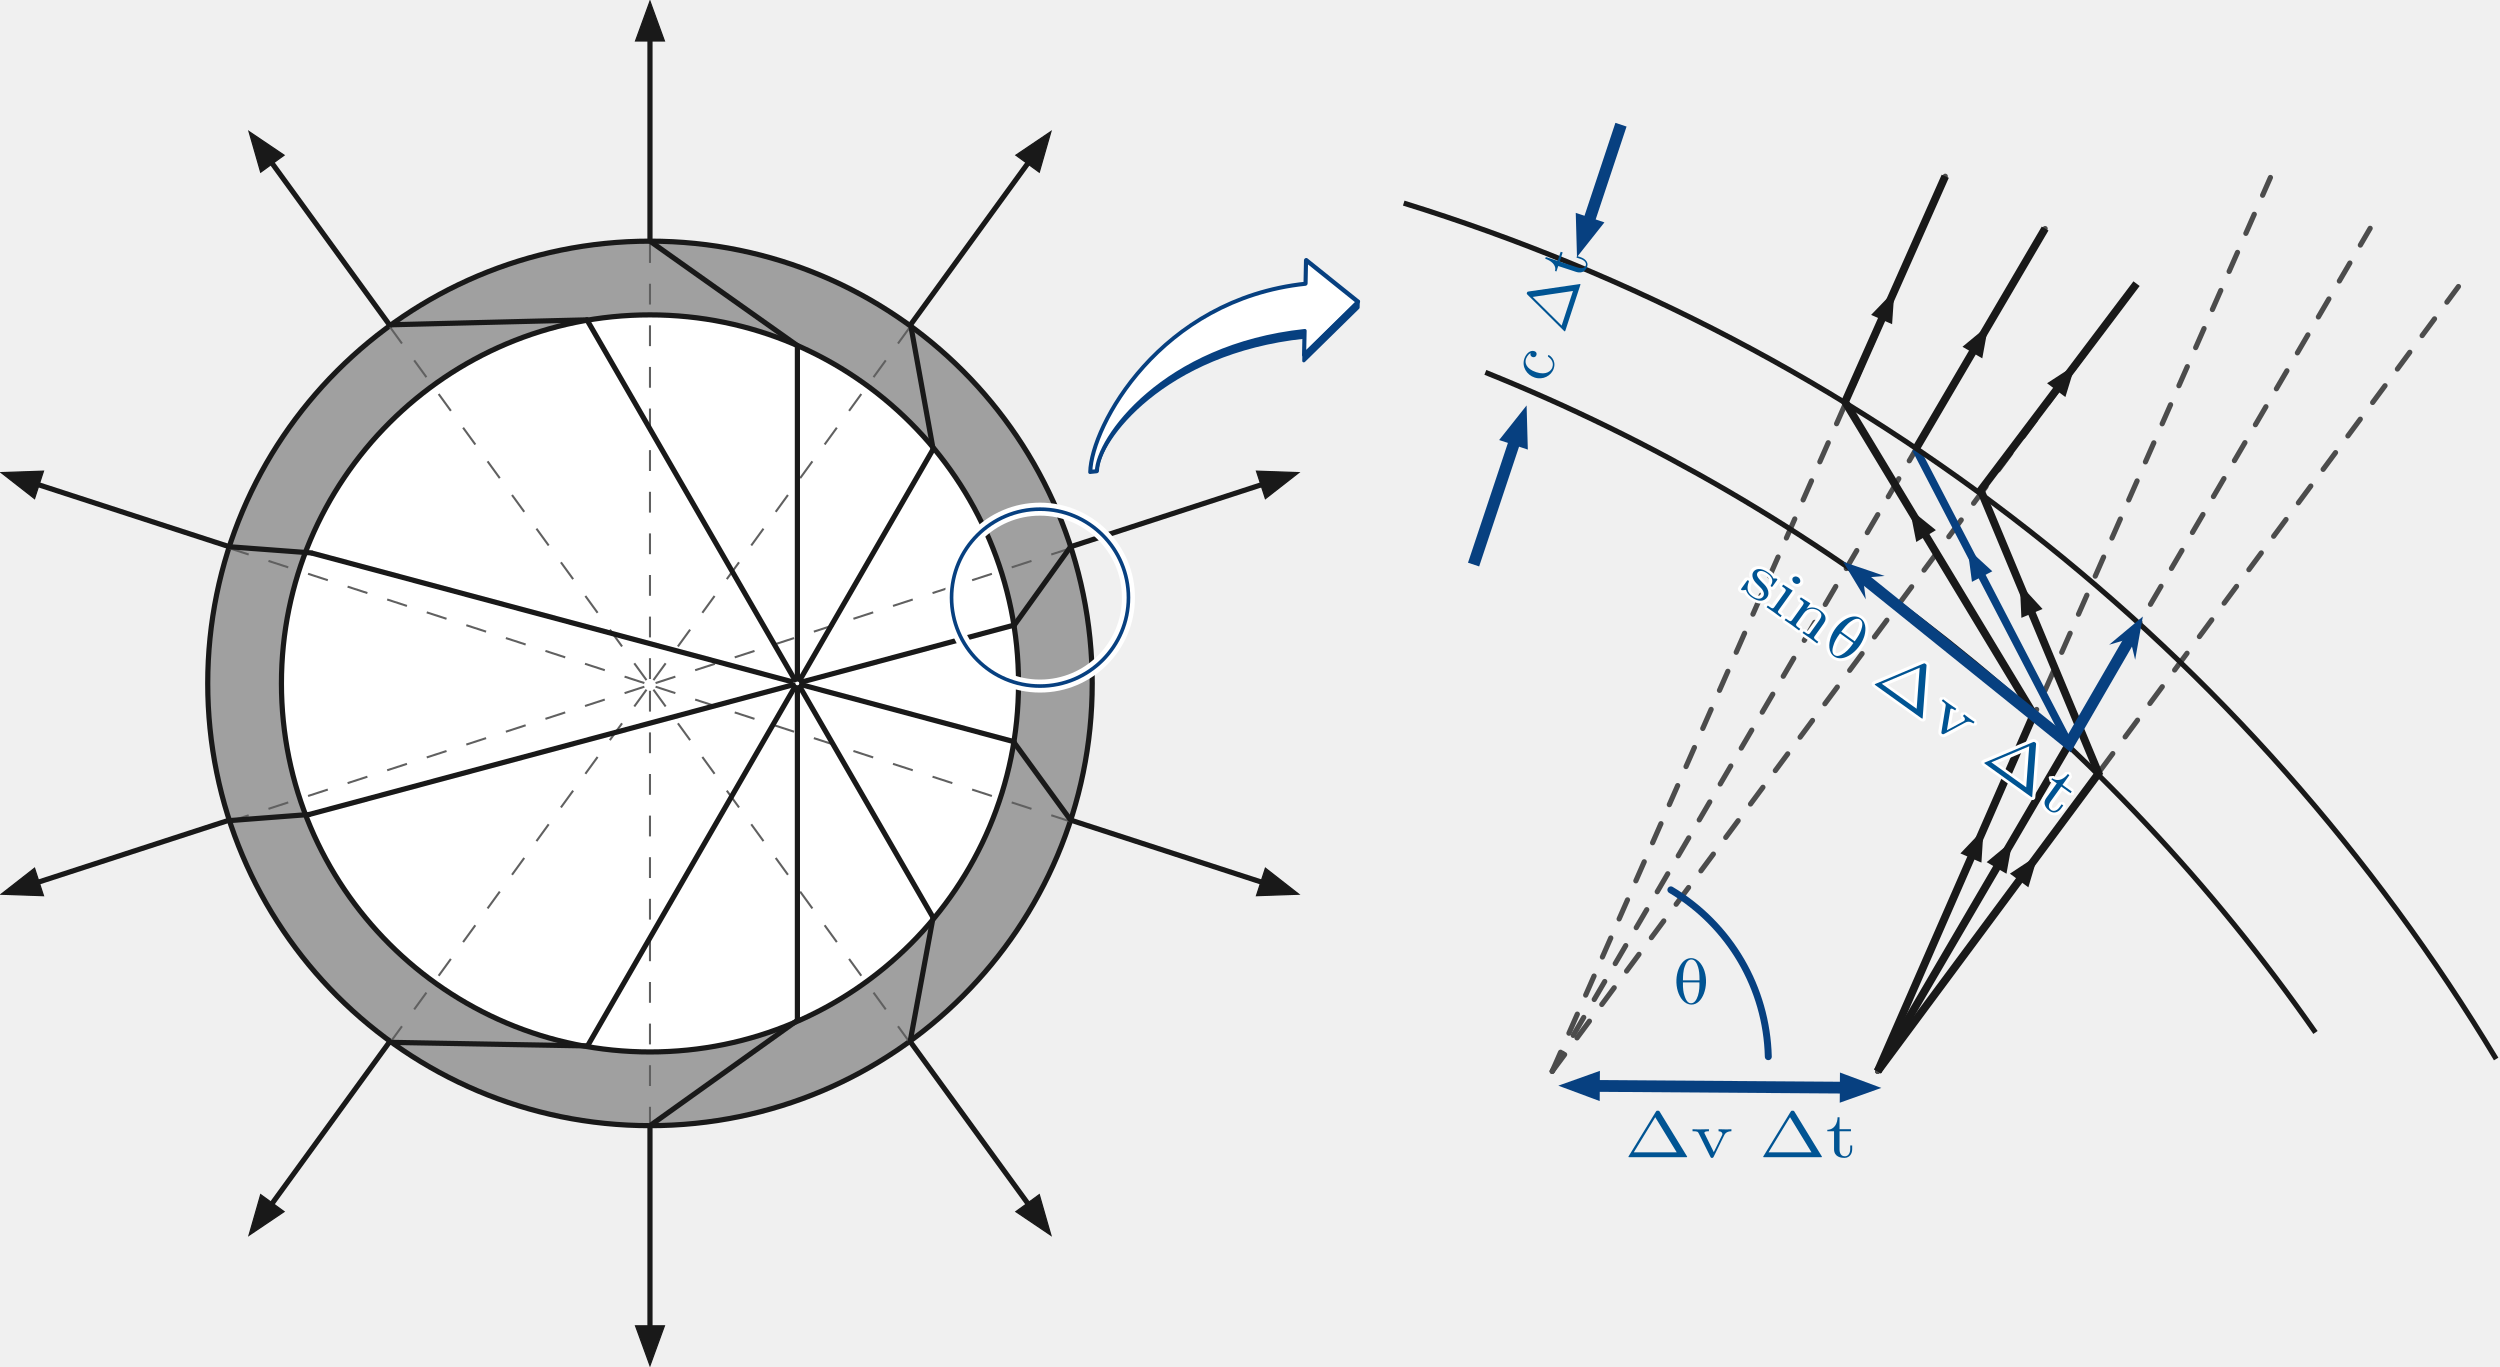
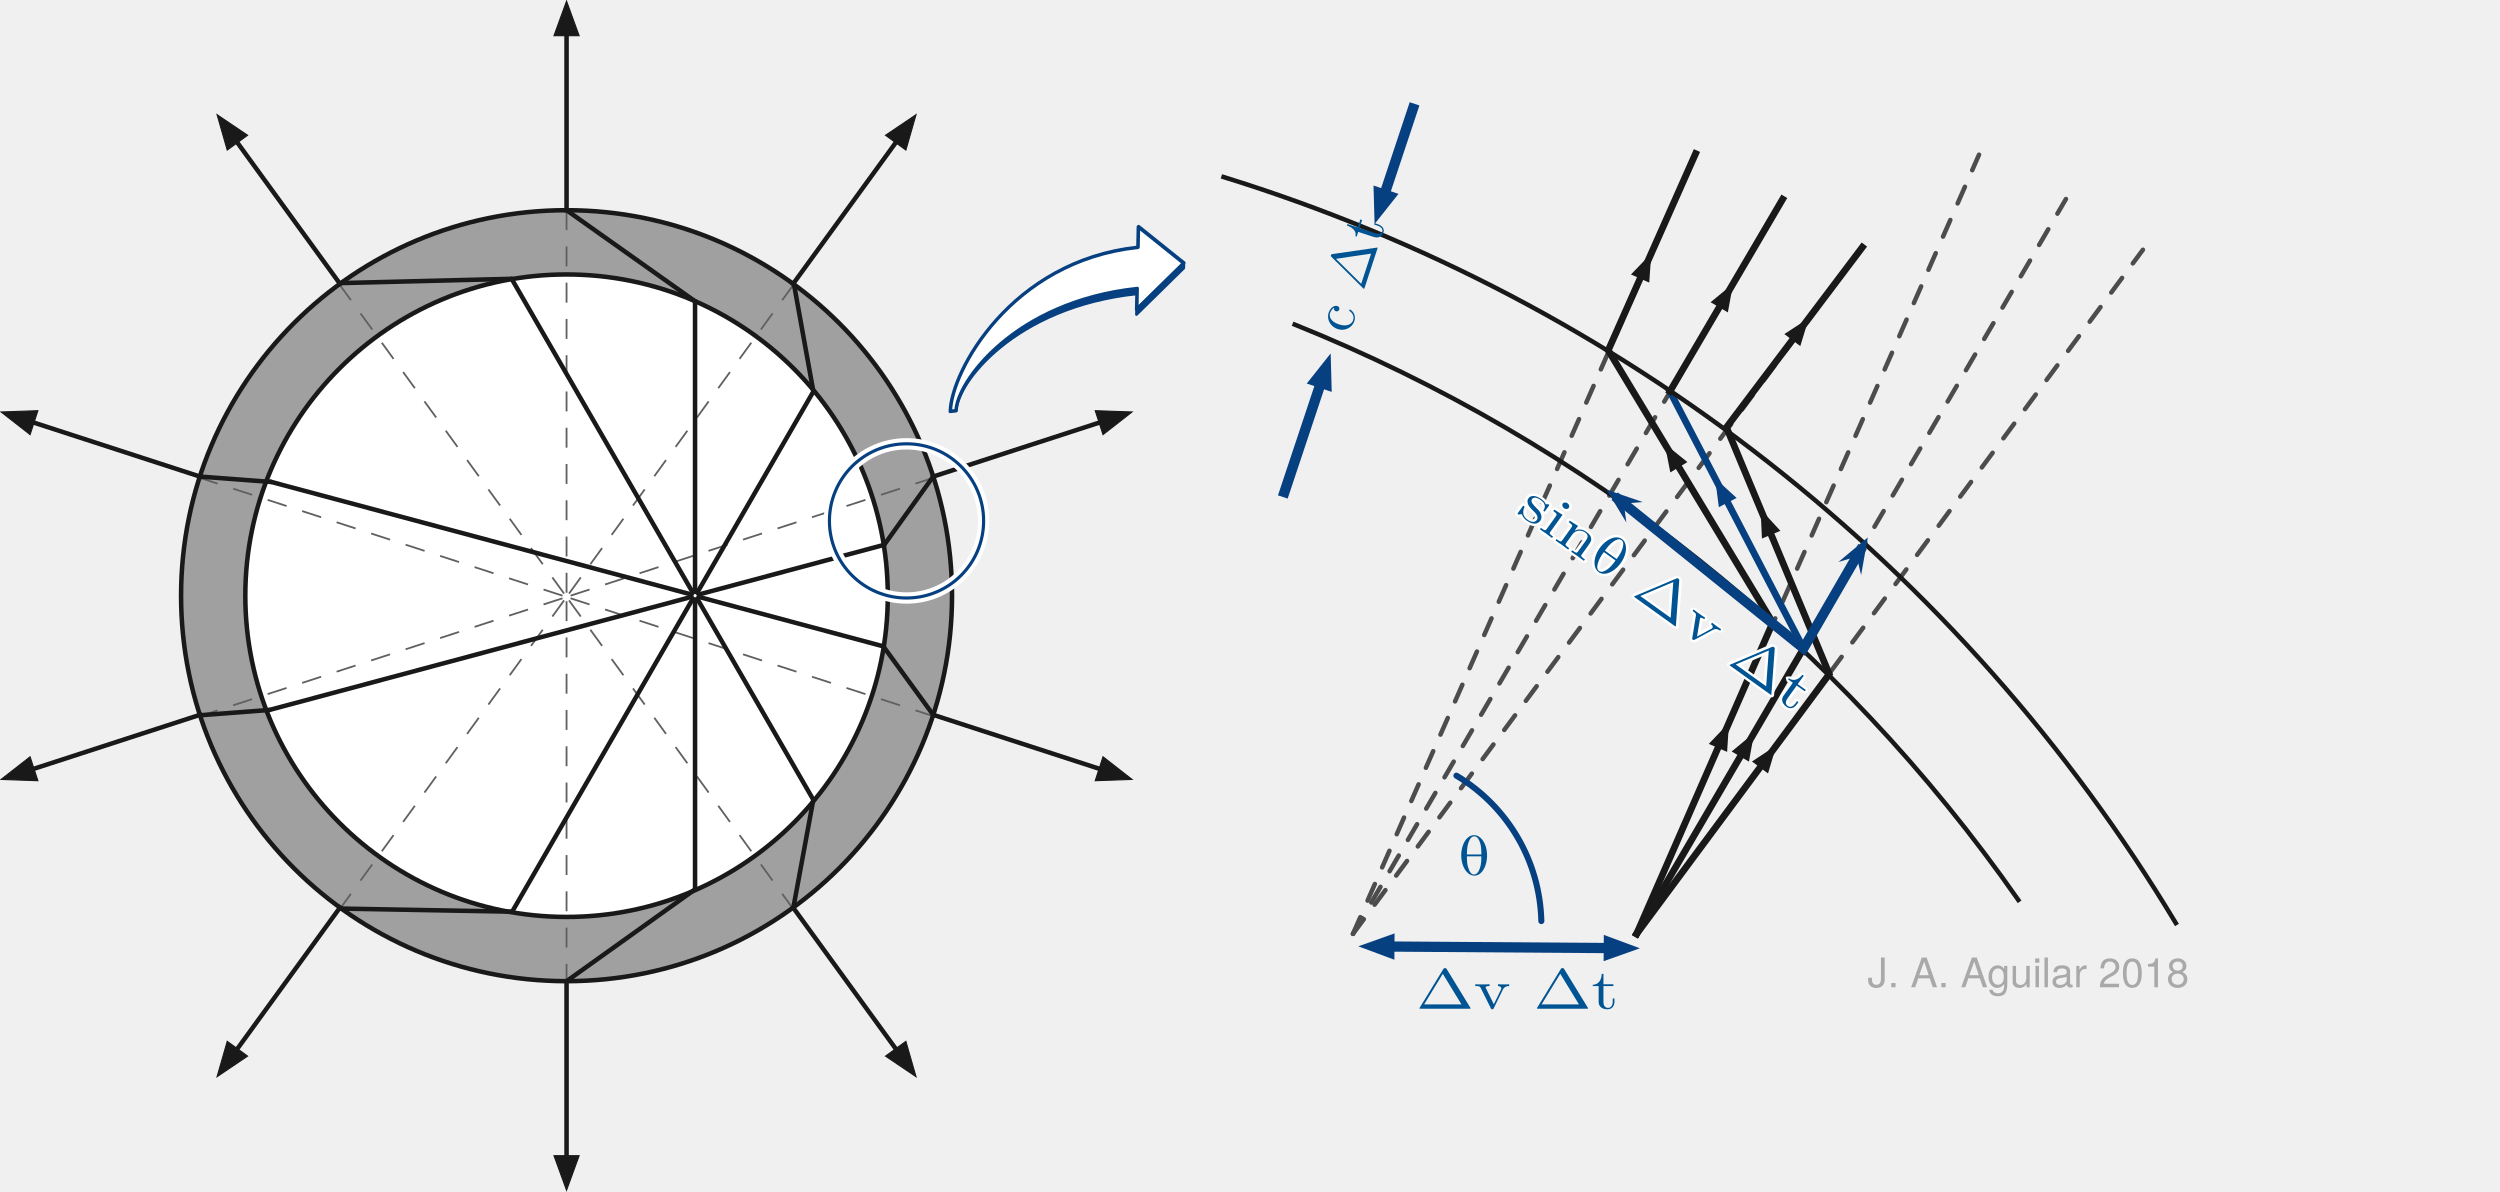
- <svg xmlns="http://www.w3.org/2000/svg" version="1.1" width="480.722" height="262.825" viewBox="0, 0, 480.722, 262.825" preserveAspectRatio="none" id="svg2">
-   <defs id="defs_AF52346C">
+ <svg xmlns="http://www.w3.org/2000/svg" version="1.1" width="551.507" height="262.825" viewBox="0, 0, 551.507, 262.825" preserveAspectRatio="none" id="svg2">
+   <defs id="defs_F7A4448A">
    <marker orient="auto" refX="0.0" refY="0.0" id="9390180B_end_arrow" style="overflow:visible" markerUnits="userSpaceOnUse">
      <path id="9390180B_end_arrow_path" style="fill:#191919;fill-opacity:1;stroke:#191919;stroke-opacity:1;fill-rule:nonzero;stroke-linecap:square;stroke-linejoin:miter;stroke-width:0.25;stroke-miterlimit:10" d="M5.58,0 L-2.042,2.774 L-2.042,-2.774 z" />
    </marker>
    <marker orient="auto" refX="0.0" refY="0.0" id="B2320A0B_end_arrow" style="overflow:visible" markerUnits="userSpaceOnUse">
      <path id="B2320A0B_end_arrow_path" style="fill:#191919;fill-opacity:1;stroke:#191919;stroke-opacity:1;fill-rule:nonzero;stroke-linecap:square;stroke-linejoin:miter;stroke-width:0.375;stroke-miterlimit:10" d="M-24.632,0 L-29.959,1.939 L-29.959,-1.939 z" />
    </marker>
    <marker orient="auto" refX="0.0" refY="0.0" id="031DD16C_end_arrow" style="overflow:visible" markerUnits="userSpaceOnUse">
      <path id="031DD16C_end_arrow_path" style="fill:#191919;fill-opacity:1;stroke:#191919;stroke-opacity:1;fill-rule:nonzero;stroke-linecap:square;stroke-linejoin:miter;stroke-width:0.375;stroke-miterlimit:10" d="M-22.128,0 L-27.455,1.939 L-27.455,-1.939 z" />
    </marker>
    <marker orient="auto" refX="0.0" refY="0.0" id="A21DD16C_end_arrow" style="overflow:visible" markerUnits="userSpaceOnUse">
      <path id="A21DD16C_end_arrow_path" style="fill:#074080;fill-opacity:1;stroke:#074080;stroke-opacity:1;fill-rule:nonzero;stroke-linecap:square;stroke-linejoin:miter;stroke-width:0.375;stroke-miterlimit:10" d="M-22.128,0 L-27.455,1.939 L-27.455,-1.939 z" />
    </marker>
    <marker orient="auto" refX="0.0" refY="0.0" id="F2320A0B_end_arrow" style="overflow:visible" markerUnits="userSpaceOnUse">
      <path id="F2320A0B_end_arrow_path" style="fill:#191919;fill-opacity:1;stroke:#191919;stroke-opacity:1;fill-rule:nonzero;stroke-linecap:square;stroke-linejoin:miter;stroke-width:0.375;stroke-miterlimit:10" d="M-20.135,0 L-25.462,1.939 L-25.462,-1.939 z" />
    </marker>
    <marker orient="auto" refX="0.0" refY="0.0" id="13320A0B_start_arrow" style="overflow:visible" markerUnits="userSpaceOnUse">
      <path id="13320A0B_start_arrow_path" style="fill:#074080;fill-opacity:1;stroke:#074080;stroke-opacity:1;fill-rule:nonzero;stroke-linecap:square;stroke-linejoin:miter;stroke-width:0.544;stroke-miterlimit:10" d="M-2.601,0 L3.413,-2.189 L1.116,-0 L3.413,2.189 z" />
    </marker>
    <marker orient="auto" refX="0.0" refY="0.0" id="13320A0B_end_arrow" style="overflow:visible" markerUnits="userSpaceOnUse">
      <path id="13320A0B_end_arrow_path" style="fill:#074080;fill-opacity:1;stroke:#074080;stroke-opacity:1;fill-rule:nonzero;stroke-linecap:square;stroke-linejoin:miter;stroke-width:0.544;stroke-miterlimit:10" d="M2.601,0 L-3.413,2.189 L-1.116,0 L-3.413,-2.189 z" />
    </marker>
    <marker orient="auto" refX="0.0" refY="0.0" id="53320A0B_end_arrow" style="overflow:visible" markerUnits="userSpaceOnUse">
      <path id="53320A0B_end_arrow_path" style="fill:#074080;fill-opacity:1;stroke:#074080;stroke-opacity:1;fill-rule:nonzero;stroke-linecap:square;stroke-linejoin:miter;stroke-width:0.565;stroke-miterlimit:10" d="M4.423,0 L-2.449,2.501 L-2.449,-2.501 z" />
    </marker>
    <marker orient="auto" refX="0.0" refY="0.0" id="63320A0B_start_arrow" style="overflow:visible" markerUnits="userSpaceOnUse">
      <path id="63320A0B_start_arrow_path" style="fill:#074080;fill-opacity:1;stroke:#074080;stroke-opacity:1;fill-rule:nonzero;stroke-linecap:square;stroke-linejoin:miter;stroke-width:0.565;stroke-miterlimit:10" d="M-4.423,0 L2.449,-2.501 L2.449,2.501 z" />
    </marker>
  </defs>
-   <g id="layer_Paper">
+   <g id="layer_Paper" style="fill:#000000;fill-opacity:1;stroke:#000000;stroke-opacity:1;fill-rule:nonzero;stroke-linecap:square;stroke-linejoin:miter;stroke-width:1;stroke-miterlimit:10">
    <path id="C8781BDA_join" d="" />
    <circle style="fill:#A0A0A0;stroke:#191919" id="1290180B" cx="124.983" cy="131.412" r="85.039" />
    <circle style="fill:#FFFFFF;stroke:#191919" id="3290180B" cx="124.983" cy="131.412" r="70.866" />
    <path style="fill:#FFFFFF;stroke:#606060;stroke-width:0.4;stroke-dasharray:4,4" id="4290180B" d="M124.983,132.83 L124.983,216.735 M124.316,132.613 L74.998,200.494 M123.904,132.046 L44.106,157.975 M123.904,131.346 L44.106,105.417 M124.316,130.779 L74.998,62.898 M124.983,130.562 L124.983,46.657 M125.649,130.779 L174.968,62.898 M126.061,131.346 L205.86,105.417 M126.061,132.046 L205.86,157.975 M125.649,132.613 L174.968,200.494" />
    <line style="fill:none;stroke:#191919;stroke-linecap:round" id="5290180B" x1="124.983" y1="46.373" x2="153.559" y2="66.622" />
    <line style="fill:none;stroke:#191919;stroke-linecap:round" id="6290180B" x1="75.073" y1="62.454" x2="112.867" y2="61.507" />
    <line style="fill:none;stroke:#191919;stroke-linecap:round" id="7290180B" x1="44.106" y1="105.134" x2="59.839" y2="106.316" />
    <line style="fill:none;stroke:#191919;stroke-linecap:round" id="8290180B" x1="175.165" y1="62.782" x2="179.432" y2="86.379" />
    <line style="fill:none;stroke:#191919;stroke-linecap:round" id="9290180B" x1="205.86" y1="105.134" x2="195.057" y2="120.186" />
    <line style="fill:none;stroke:#191919;stroke-linecap:round" id="A290180B" x1="205.86" y1="157.691" x2="195.026" y2="142.81" />
    <line style="fill:none;stroke:#191919;stroke-linecap:round" id="B290180B" x1="175.019" y1="200.235" x2="179.42" y2="176.425" />
    <line style="fill:none;stroke:#191919;stroke-linecap:round" id="C290180B" x1="124.983" y1="216.452" x2="153.33" y2="196.197" />
    <line style="fill:none;stroke:#191919;stroke-linecap:round" id="D290180B" x1="74.986" y1="200.43" x2="112.983" y2="201.117" />
    <line style="fill:none;stroke:#191919;stroke-linecap:round" id="E290180B" x1="44.212" y1="157.787" x2="59.427" y2="156.62" />
    <line style="fill:none;stroke:#191919" id="F290180B" x1="152.521" y1="131.15" x2="59.839" y2="106.316" />
    <line style="fill:none;stroke:#191919;stroke-linecap:round" id="0390180B" x1="153.33" y1="132.263" x2="153.33" y2="196.197" />
    <line style="fill:none;stroke:#191919;stroke-linecap:round" id="1390180B" x1="152.83" y1="132.1" x2="112.983" y2="201.117" />
    <line style="fill:none;stroke:#191919;stroke-linecap:round" id="2390180B" x1="152.83" y1="130.724" x2="112.867" y2="61.507" />
    <line style="fill:none;stroke:#191919;stroke-linecap:round" id="3390180B" x1="153.33" y1="130.562" x2="153.33" y2="66.527" />
    <line style="fill:none;stroke:#191919;stroke-linecap:round" id="4390180B" x1="153.829" y1="130.724" x2="179.432" y2="86.379" />
    <line style="fill:none;stroke:#191919;stroke-linecap:round" id="5390180B" x1="154.138" y1="131.15" x2="195.057" y2="120.186" />
    <line style="fill:none;stroke:#191919;stroke-linecap:round" id="6390180B" x1="154.138" y1="131.675" x2="194.987" y2="142.62" />
    <line style="fill:none;stroke:#191919;stroke-linecap:round" id="7390180B" x1="153.829" y1="132.1" x2="179.42" y2="176.425" />
    <line style="fill:none;stroke:#191919;stroke-linecap:round" id="8390180B" x1="152.521" y1="131.675" x2="59.427" y2="156.62" />
    <line style="fill:none;stroke:#191919;marker-end:url(#9390180B_end_arrow)" id="9390180B" x1="124.983" y1="216.452" x2="124.983" y2="256.987" />
    <line style="fill:none;stroke:#191919;marker-end:url(#9390180B_end_arrow)" id="A390180B" x1="74.998" y1="200.211" x2="51.172" y2="233.005" />
    <line style="fill:none;stroke:#191919;marker-end:url(#9390180B_end_arrow)" id="B390180B" x1="44.106" y1="157.691" x2="5.554" y2="170.217" />
    <line style="fill:none;stroke:#191919;marker-end:url(#9390180B_end_arrow)" id="D390180B" x1="44.106" y1="105.134" x2="5.554" y2="92.608" />
    <line style="fill:none;stroke:#191919;marker-end:url(#9390180B_end_arrow)" id="E390180B" x1="74.998" y1="62.614" x2="51.172" y2="29.82" />
    <line style="fill:none;stroke:#191919;marker-end:url(#9390180B_end_arrow)" id="F390180B" x1="124.983" y1="46.373" x2="124.983" y2="5.838" />
    <line style="fill:none;stroke:#191919;marker-end:url(#9390180B_end_arrow)" id="0490180B" x1="174.968" y1="62.614" x2="198.794" y2="29.82" />
    <line style="fill:none;stroke:#191919;marker-end:url(#9390180B_end_arrow)" id="1490180B" x1="205.86" y1="105.134" x2="244.412" y2="92.608" />
    <line style="fill:none;stroke:#191919;marker-end:url(#9390180B_end_arrow)" id="2490180B" x1="205.86" y1="157.691" x2="244.412" y2="170.217" />
    <line style="fill:none;stroke:#191919;marker-end:url(#9390180B_end_arrow)" id="3490180B" x1="174.968" y1="200.211" x2="198.794" y2="233.005" />
    <circle style="fill:none;stroke:#FFFFFF;stroke-width:2.5" id="4490180B" cx="199.982" cy="114.914" r="17.008" />
    <circle style="fill:none;stroke:#074080;stroke-width:0.7" id="5490180B" cx="199.982" cy="114.914" r="17.008" />
    <g id="A6101B0B" transform="matrix(1.323768,-0.1407812,-0.02715488,1.323625,-74.346,10.55202)">
      <path style="fill:#074080;stroke:#074080;stroke-width:0.5" id="66101B0B" d="M247.025,66.395 C247.025,66.395 247.025,67.255 247.025,67.255 C226.528,67.255 217.211,79.082 217.211,83.584 C217.211,78.845 226.528,66.395 247.025,66.395" />
      <path style="fill:#FFFFFF;stroke:#074080;stroke-linecap:round;stroke-linejoin:round;stroke-width:0.6" id="76101B0B" d="M247.025,66.395 C226.528,66.395 217.211,78.845 217.211,83.584 C216.836,83.584 216.625,83.584 216.25,83.584 C216.25,76.949 225.867,59.52 247.025,59.52 L247.025,56.082 L254.719,62.958 L247.025,69.833 L247.025,66.395" />
      <polyline style="fill:#074080;stroke:#074080;stroke-linecap:round;stroke-linejoin:round;stroke-width:0.5" id="86101B0B" points="247.025,69.833 247.025,70.692 254.719,63.817 254.719,62.958 247.025,69.833" />
    </g>
    <line style="fill:none;stroke:#4C4C4C;stroke-linecap:round;stroke-dasharray:4,4" id="42320A0B" x1="361.051" y1="205.998" x2="455.752" y2="43.905" />
    <line style="fill:none;stroke:#4C4C4C;stroke-linecap:round;stroke-dasharray:4,4" id="62320A0B" x1="361.051" y1="205.998" x2="472.73" y2="55.1" />
    <line style="fill:none;stroke:#4C4C4C;stroke-linecap:round;stroke-dasharray:4,4" id="72320A0B" x1="361.051" y1="205.998" x2="436.576" y2="34.13" />
    <line style="fill:none;stroke:#4C4C4C;stroke-linecap:round;stroke-dasharray:4,4" id="82320A0B" x1="298.475" y1="205.998" x2="393.25" y2="43.949" />
    <line style="fill:none;stroke:#4C4C4C;stroke-linecap:round;stroke-dasharray:4,4" id="92320A0B" x1="298.475" y1="205.998" x2="410.327" y2="55.229" />
    <line style="fill:none;stroke:#4C4C4C;stroke-linecap:round;stroke-dasharray:4,4" id="A2320A0B" x1="298.475" y1="205.998" x2="374.049" y2="33.892" />
    <g id="B2320A0B_arrowsAlong">
      <polyline style="fill:none;stroke:#191919;stroke-width:1.5;marker-end:url(#B2320A0B_end_arrow)" id="B2320A0B" points="361.051,205.998 391.066,137.365 354.783,77.271 374.049,33.892" />
      <path id="B2320A0B_endVertex_0" style="fill:#191919;stroke:#191919;stroke-width:0.375" d="M381.197,159.933 L380.839,165.591 L377.285,164.037 z" />
      <path id="B2320A0B_endVertex_1" style="fill:#191919;stroke:#191919;stroke-width:0.375" d="M367.514,98.357 L371.927,101.915 L368.608,103.92 z" />
    </g>
    <g id="031DD16C_arrowsAlong">
      <line style="fill:none;stroke:#191919;stroke-width:1.5;marker-end:url(#031DD16C_end_arrow)" id="031DD16C" x1="361.051" y1="205.998" x2="397.869" y2="143.034" />
    </g>
    <g id="A21DD16C_arrowsAlong">
      <line style="fill:none;stroke:#074080;stroke-width:1.5;marker-end:url(#A21DD16C_end_arrow)" id="A21DD16C" x1="397.869" y1="143.034" x2="368.389" y2="86.342" />
    </g>
    <g id="F11DD16C_arrowsAlong">
      <line style="fill:none;stroke:#191919;stroke-width:1.5;marker-end:url(#031DD16C_end_arrow)" id="F11DD16C" x1="368.389" y1="86.342" x2="393.25" y2="43.949" />
    </g>
    <path style="fill:none;stroke:#191919" id="D2320A0B" d="M445.241,198.533 C405.495,141.613 350.027,97.505 285.617,71.601" />
    <path style="fill:none;stroke:#191919" id="E2320A0B" d="M479.986,203.634 C432.565,124.827 357.786,66.24 269.921,39.056" />
    <g id="F2320A0B_arrowsAlong">
      <polyline style="fill:none;stroke:#191919;stroke-width:1.5;marker-end:url(#F2320A0B_end_arrow)" id="F2320A0B" points="361.051,205.998 403.539,148.704 380.861,94.279 410.834,54.545" />
      <path id="F2320A0B_endVertex_0" style="fill:#191919;stroke:#191919;stroke-width:0.375" d="M391.545,164.877 L389.929,170.311 L386.814,168.001 z" />
      <path id="F2320A0B_endVertex_1" style="fill:#191919;stroke:#191919;stroke-width:0.375" d="M388.606,112.865 L392.444,117.036 L388.865,118.528 z" />
    </g>
    <path style="fill:none;stroke:#074080;stroke-linecap:round;stroke-width:1.338" id="03320A0B" d="M340.025,203.186 C339.704,189.986 332.629,177.875 321.289,171.112" />
    <polyline style="fill:none;stroke:#074080;stroke-width:2.175;marker-start:url(#13320A0B_start_arrow);marker-end:url(#13320A0B_end_arrow)" id="13320A0B" points="410.342,121.491 397.869,143.034 357.05,110.153" />
    <text id="23320A0B" style="fill:#005493;stroke:none" font-family="Cambria Math" font-size="12" font-weight="normal" font-style="normal" transform="matrix(1.275614,0.000000000001,-0,1.041466,-86.84524,-7.529647)">
      <tspan x="320.098" y="192.586">θ</tspan>
    </text>
    <text id="33320A0B" style="fill:#005493;stroke:none" font-family="Cambria Math" font-size="7" font-weight="normal" font-style="normal" transform="matrix(0.5775649,-1.760212,1.760212,0.5775649,41.28518,549.7628)">
      <tspan x="287.216" y="51.389">c Δt </tspan>
    </text>
    <text id="43320A0B" style="fill:#005493;stroke:none" font-family="Cambria Math" font-size="12" font-weight="normal" font-style="normal" transform="matrix(1.275614,0.000000000001,-0,1.041466,-84.34519,-8.75208)">
      <tspan x="311.027" y="222.066">Δv Δt </tspan>
    </text>
    <line style="fill:none;stroke:#074080;stroke-width:2.262;marker-end:url(#53320A0B_end_arrow)" id="53320A0B" x1="311.696" y1="23.979" x2="304.893" y2="44.44" />
    <line style="fill:none;stroke:#074080;stroke-width:2.262;marker-start:url(#63320A0B_start_arrow);marker-end:url(#53320A0B_end_arrow)" id="63320A0B" x1="304.893" y1="208.798" x2="356.514" y2="209.158" />
    <line style="fill:none;stroke:#074080;stroke-width:2.262;marker-end:url(#53320A0B_end_arrow)" id="AA0CDC0B" x1="283.35" y1="108.562" x2="291.89" y2="82.94" />
    <g id="7B8C8C4C" transform="matrix(0.9982961,0.05835091,-0.05835091,0.9982961,9.091889,-21.22747)">
      <text id="19424D0B" style="fill:none;stroke:#FFFFFF;stroke-linejoin:bevel" font-family="Cambria Math" font-size="12" font-weight="normal" font-style="normal" transform="matrix(1.078289,0.6815308,-0.5564311,0.8803613,63.72264,-225.1171)">
        <tspan x="320.607" y="138.115">sinθ Δv Δt </tspan>
      </text>
      <text id="3CAC384C" style="fill:#005493;stroke:none" font-family="Cambria Math" font-size="12" font-weight="normal" font-style="normal" transform="matrix(1.078289,0.6815308,-0.5564311,0.8803613,63.72264,-225.1171)">
        <tspan x="320.607" y="138.115">sinθ Δv Δt </tspan>
      </text>
    </g>
+     <text id="11D1838A" style="fill:#A9A9A9;stroke:none" font-family="Helvetica Neue" font-size="9" font-weight="normal" font-style="normal">
+       <tspan x="411.94" y="217.798">J. A. Aguilar 2018</tspan>
+     </text>
  </g>
</svg>
